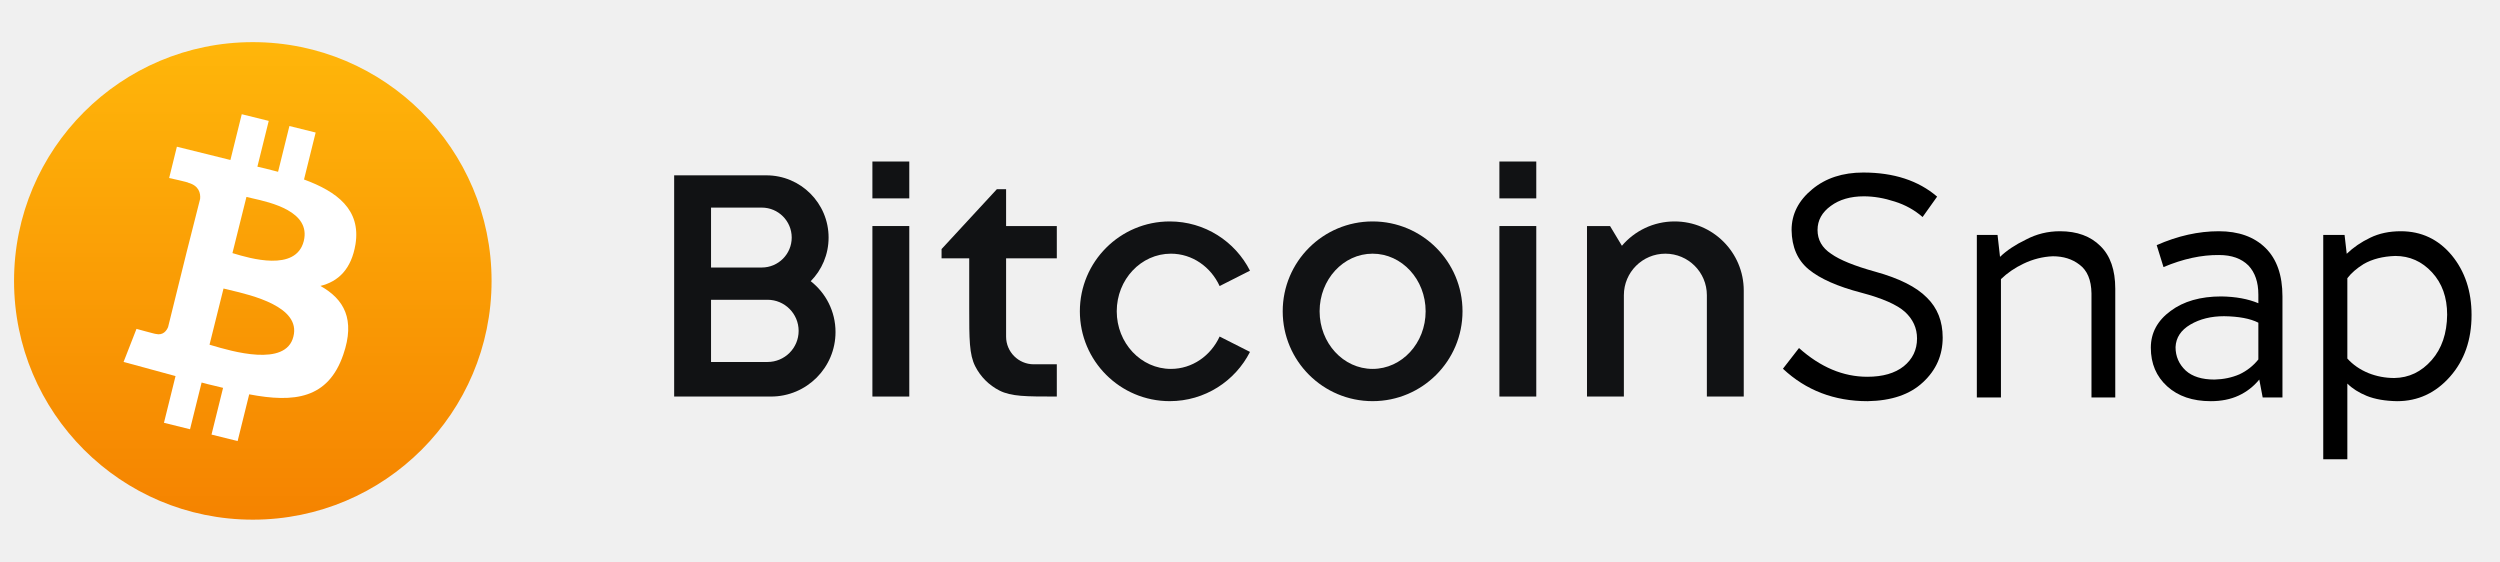
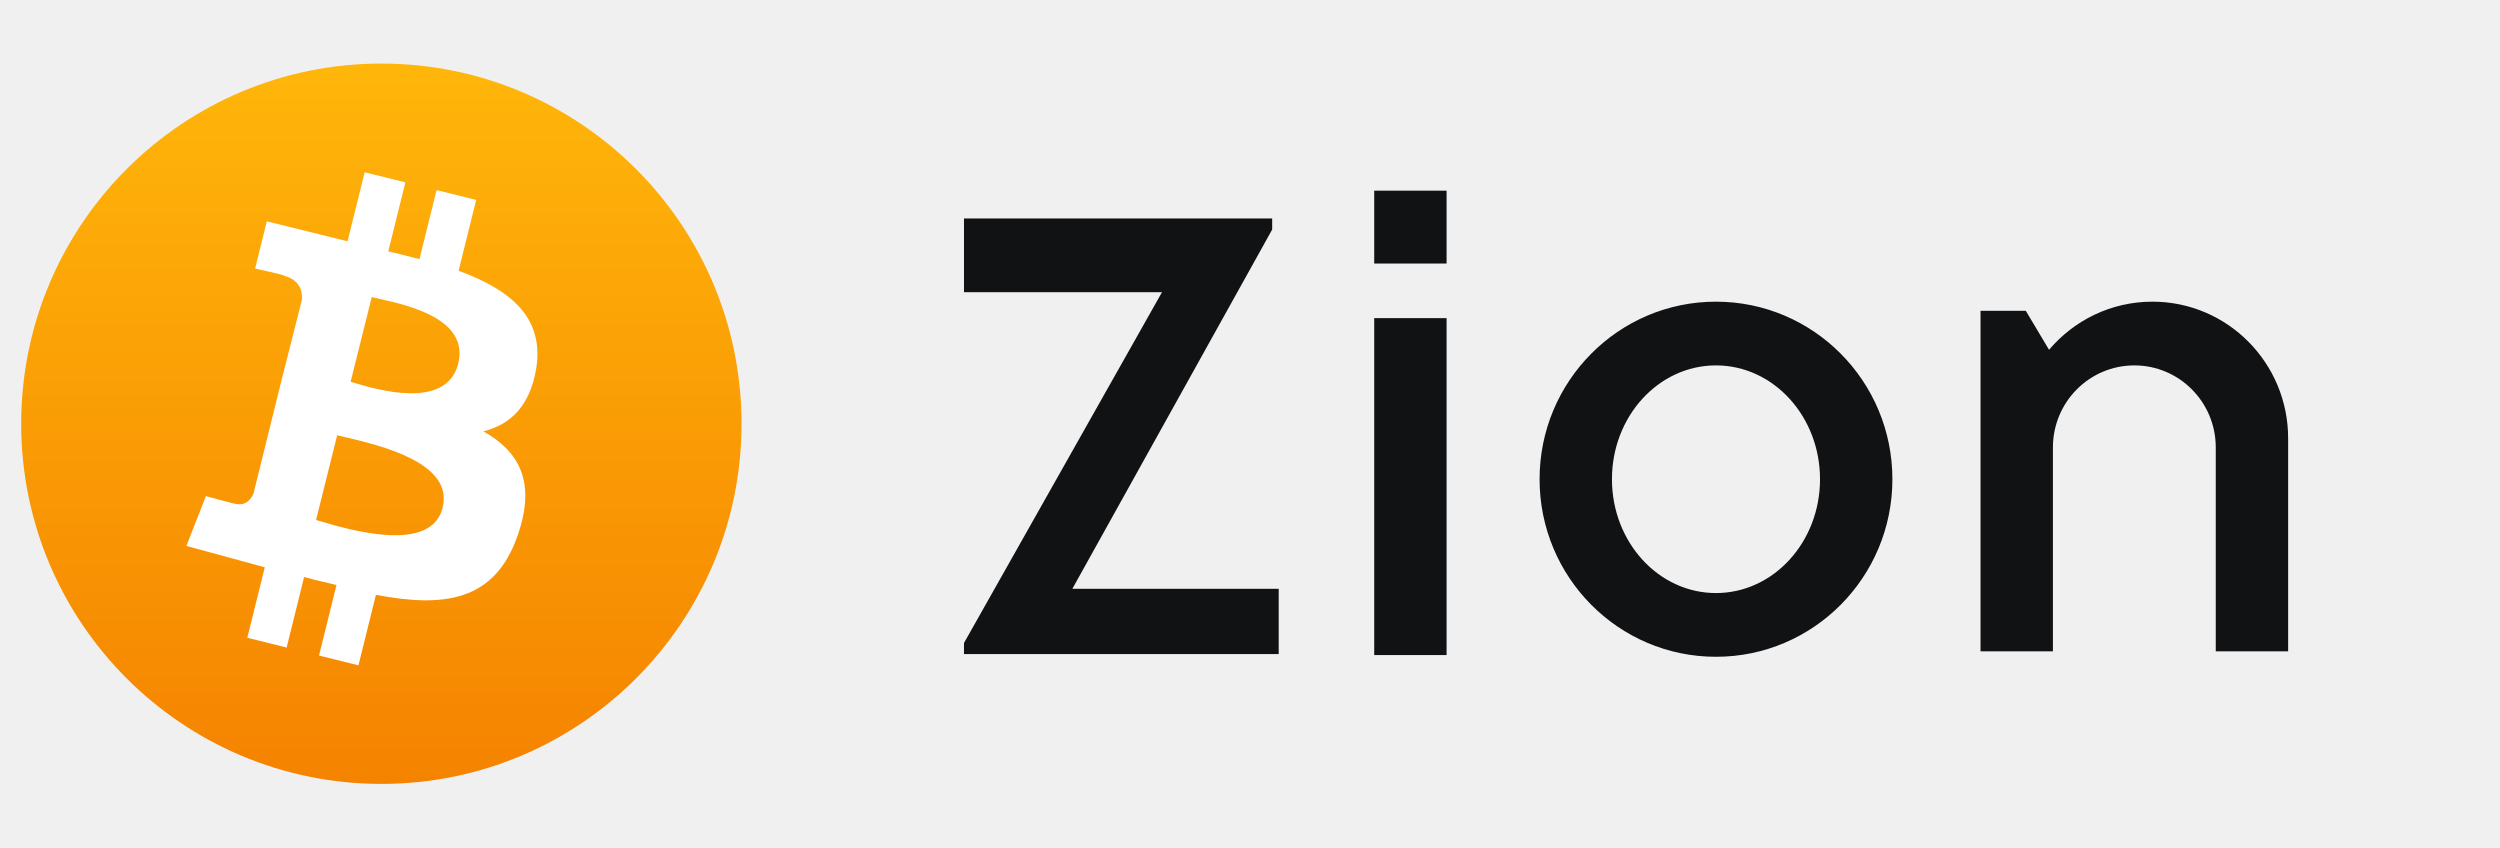
- <svg xmlns="http://www.w3.org/2000/svg" width="178" height="40" viewBox="0 0 178 40" fill="none">
-   <path d="M18 37C27.389 37 35 29.389 35 20C35 10.611 27.389 3 18 3C8.611 3 1 10.611 1 20C1 29.389 8.611 37 18 37Z" fill="url(#paint0_linear_658_5820)" />
-   <path fill-rule="evenodd" clip-rule="evenodd" d="M21.646 12.78C24.003 13.645 25.701 14.926 25.312 17.385C25.017 19.175 24.079 20.049 22.812 20.358C24.499 21.302 25.31 22.735 24.442 25.248C23.362 28.401 20.945 28.687 17.743 28.076L16.919 31.403L15.059 30.942L15.883 27.615C15.68 27.561 15.467 27.511 15.248 27.46C14.956 27.392 14.654 27.322 14.355 27.236L13.53 30.563L11.674 30.103L12.498 26.776L8.799 25.769L9.718 23.416C9.718 23.416 11.114 23.8 11.093 23.776C11.611 23.902 11.864 23.54 11.968 23.287L13.288 17.953L14.248 14.163C14.29 13.753 14.161 13.217 13.405 13.013C13.456 12.983 12.043 12.675 12.043 12.675L12.594 10.446L16.406 11.391L17.213 8.132L19.134 8.608L18.326 11.867C18.7 11.948 19.065 12.042 19.434 12.138L19.434 12.138C19.555 12.169 19.676 12.2 19.799 12.232L20.606 8.973L22.475 9.436L21.646 12.78ZM16.55 18.02C16.579 18.029 16.61 18.038 16.643 18.048C17.76 18.384 21.072 19.379 21.629 17.163C22.149 15.057 19.28 14.414 17.947 14.115C17.789 14.079 17.653 14.049 17.547 14.021L16.55 18.02ZM15.08 24.59C15.021 24.573 14.967 24.557 14.918 24.542L15.915 20.543C16.033 20.574 16.182 20.609 16.354 20.649C17.926 21.019 21.436 21.843 20.89 23.962C20.361 26.161 16.456 25 15.08 24.59Z" fill="white" />
-   <path d="M64.741 11.5H62.115V14.125H64.741V11.5Z" fill="#111214" />
-   <path d="M64.741 16.094H62.115V28.234H64.741V16.094Z" fill="#111214" />
-   <path fill-rule="evenodd" clip-rule="evenodd" d="M48 12.484H54.567C57.013 12.484 58.996 14.468 58.996 16.914C58.996 18.125 58.511 19.221 57.724 20.021C58.798 20.862 59.489 22.171 59.489 23.641C59.489 26.178 57.432 28.234 54.895 28.234H48V12.484ZM50.626 19.047H54.238C55.416 19.047 56.37 18.092 56.37 16.914C56.37 15.736 55.416 14.781 54.238 14.781H50.626V19.047ZM50.626 21.344V25.773H54.648C55.871 25.773 56.863 24.782 56.863 23.559C56.863 22.335 55.871 21.344 54.648 21.344H50.626Z" fill="#111214" />
-   <path d="M106.757 11.5H109.383V14.125H106.757V11.5Z" fill="#111214" />
-   <path d="M106.757 16.094H109.383V28.234H106.757V16.094Z" fill="#111214" />
-   <path d="M70.978 13.469L67.039 17.734V18.391H69.008V21.934C69.008 24.14 69.008 25.242 69.438 26.084C69.815 26.825 70.418 27.428 71.159 27.805C72.002 28.234 73.039 28.234 75.245 28.234V25.938H73.603C72.516 25.938 71.634 25.056 71.634 23.969V18.391H75.245V16.094H71.634L71.634 13.469H70.978Z" fill="#111214" />
-   <path d="M86.837 20.367L88.999 19.272C87.942 17.192 85.781 15.766 83.287 15.766C79.752 15.766 76.886 18.63 76.886 22.164C76.886 25.698 79.752 28.562 83.287 28.562C85.781 28.562 87.942 27.137 88.999 25.056L86.837 23.961C86.211 25.326 84.893 26.266 83.369 26.266C81.239 26.266 79.512 24.429 79.512 22.164C79.512 19.899 81.239 18.062 83.369 18.062C84.893 18.062 86.211 19.002 86.837 20.367Z" fill="#111214" />
-   <path fill-rule="evenodd" clip-rule="evenodd" d="M97.73 28.562C101.266 28.562 104.131 25.698 104.131 22.164C104.131 18.63 101.266 15.766 97.73 15.766C94.195 15.766 91.329 18.63 91.329 22.164C91.329 25.698 94.195 28.562 97.73 28.562ZM97.73 26.266C99.815 26.266 101.505 24.429 101.505 22.164C101.505 19.899 99.815 18.062 97.73 18.062C95.646 18.062 93.956 19.899 93.956 22.164C93.956 24.429 95.646 26.266 97.73 26.266Z" fill="#111214" />
-   <path d="M119.231 15.766C117.728 15.766 116.383 16.439 115.48 17.5L114.635 16.094H112.994V28.234H115.62V21.017C115.62 19.385 116.943 18.062 118.574 18.062C120.206 18.062 121.529 19.385 121.529 21.017V28.234H124.155V20.689C124.155 17.97 121.95 15.766 119.231 15.766Z" fill="#111214" />
-   <path d="M126.945 26.254L128.089 24.78C129.615 26.144 131.235 26.826 132.951 26.826C134.051 26.826 134.917 26.577 135.547 26.078C136.178 25.565 136.493 24.905 136.493 24.098C136.493 23.365 136.207 22.734 135.635 22.206C135.063 21.693 134.029 21.238 132.533 20.842C130.847 20.402 129.6 19.852 128.793 19.192C127.987 18.532 127.576 17.593 127.561 16.376C127.561 15.247 128.053 14.279 129.035 13.472C129.989 12.68 131.199 12.284 132.665 12.284C134.836 12.284 136.589 12.856 137.923 14L136.889 15.452C136.317 14.954 135.657 14.587 134.909 14.352C134.147 14.103 133.413 13.978 132.709 13.978C131.756 13.978 130.971 14.206 130.355 14.66C129.725 15.115 129.409 15.687 129.409 16.376C129.409 17.08 129.732 17.645 130.377 18.07C130.993 18.51 132.042 18.936 133.523 19.346C135.225 19.816 136.449 20.431 137.197 21.194C137.945 21.927 138.319 22.873 138.319 24.032C138.319 25.294 137.85 26.357 136.911 27.222C135.987 28.087 134.675 28.535 132.973 28.564C130.597 28.564 128.588 27.794 126.945 26.254Z" fill="black" />
-   <path d="M146.669 16.464C147.887 16.464 148.847 16.816 149.551 17.52C150.255 18.209 150.607 19.221 150.607 20.556V28.3H148.913V20.886C148.899 19.933 148.613 19.251 148.055 18.84C147.542 18.444 146.911 18.246 146.163 18.246C145.445 18.276 144.748 18.451 144.073 18.774C143.457 19.067 142.922 19.434 142.467 19.874V28.3H140.751V16.728H142.225L142.401 18.29C142.871 17.835 143.487 17.425 144.249 17.058C144.997 16.662 145.804 16.464 146.669 16.464Z" fill="black" />
-   <path d="M157.979 16.464C159.387 16.464 160.494 16.86 161.301 17.652C162.108 18.444 162.511 19.596 162.511 21.106V28.3H161.103L160.861 27.024C160.45 27.523 159.959 27.904 159.387 28.168C158.815 28.432 158.155 28.564 157.407 28.564C156.116 28.564 155.082 28.212 154.305 27.508C153.528 26.804 153.139 25.887 153.139 24.758C153.139 23.702 153.608 22.829 154.547 22.14C155.471 21.451 156.674 21.106 158.155 21.106C159.182 21.121 160.062 21.282 160.795 21.59C160.795 21.399 160.795 21.194 160.795 20.974C160.795 20.094 160.56 19.405 160.091 18.906C159.592 18.407 158.896 18.158 158.001 18.158C156.754 18.143 155.434 18.43 154.041 19.016L153.557 17.454C155.053 16.794 156.527 16.464 157.979 16.464ZM157.671 27.024C158.316 27.009 158.91 26.885 159.453 26.65C159.981 26.401 160.428 26.049 160.795 25.594V22.976C160.223 22.683 159.409 22.529 158.353 22.514C157.429 22.514 156.63 22.712 155.955 23.108C155.28 23.504 154.928 24.04 154.899 24.714C154.899 25.374 155.141 25.931 155.625 26.386C156.094 26.811 156.776 27.024 157.671 27.024Z" fill="black" />
-   <path d="M170.937 16.464C172.404 16.464 173.614 17.036 174.567 18.18C175.506 19.324 175.975 20.739 175.975 22.426C175.975 24.201 175.462 25.668 174.435 26.826C173.409 27.985 172.155 28.564 170.673 28.564C169.823 28.549 169.104 28.425 168.517 28.19C167.945 27.956 167.483 27.662 167.131 27.31V32.7H165.415V16.728H166.933L167.087 18.07C167.557 17.616 168.114 17.234 168.759 16.926C169.39 16.618 170.116 16.464 170.937 16.464ZM170.475 26.914C171.517 26.899 172.404 26.474 173.137 25.638C173.856 24.817 174.223 23.739 174.237 22.404C174.237 21.172 173.878 20.168 173.159 19.39C172.441 18.613 171.568 18.224 170.541 18.224C169.661 18.253 168.913 18.444 168.297 18.796C167.799 19.104 167.41 19.442 167.131 19.808V25.528C167.527 25.968 168.026 26.313 168.627 26.562C169.214 26.797 169.83 26.914 170.475 26.914Z" fill="black" />
+ <svg xmlns="http://www.w3.org/2000/svg" width="118" height="40" viewBox="0 0 118 40" fill="none">
+   <path d="M18 37C27.389 37 35 29.389 35 20C35 10.611 27.389 3 18 3C8.611 3 1 10.611 1 20C1 29.389 8.611 37 18 37Z" fill="url(#paint0_linear_55_755)" />
+   <path fill-rule="evenodd" clip-rule="evenodd" d="M21.646 12.78C24.003 13.645 25.701 14.926 25.311 17.385C25.017 19.174 24.079 20.049 22.812 20.358C24.498 21.302 25.31 22.735 24.442 25.248C23.362 28.401 20.945 28.686 17.743 28.076L16.919 31.403L15.058 30.942L15.882 27.615C15.68 27.561 15.467 27.511 15.248 27.46C14.956 27.392 14.653 27.322 14.354 27.236L13.53 30.563L11.673 30.103L12.498 26.776L8.798 25.768L9.718 23.416C9.718 23.416 11.114 23.8 11.092 23.776C11.61 23.902 11.864 23.54 11.967 23.287L13.287 17.953L14.248 14.162C14.289 13.753 14.161 13.216 13.404 13.013C13.456 12.982 12.042 12.675 12.042 12.675L12.593 10.446L16.405 11.39L17.213 8.132L19.134 8.608L18.326 11.866C18.7 11.948 19.064 12.042 19.433 12.137L19.433 12.137C19.555 12.169 19.676 12.2 19.798 12.231L20.606 8.972L22.474 9.436L21.646 12.78ZM16.549 18.02C16.578 18.029 16.61 18.038 16.643 18.048C17.759 18.384 21.071 19.379 21.629 17.163C22.148 15.057 19.279 14.413 17.946 14.114C17.789 14.079 17.653 14.049 17.546 14.021L16.549 18.02ZM15.08 24.59C15.021 24.572 14.967 24.556 14.918 24.542L15.915 20.543C16.033 20.574 16.182 20.609 16.354 20.649C17.925 21.018 21.435 21.843 20.89 23.961C20.36 26.161 16.456 24.999 15.08 24.59Z" fill="white" />
+   <path fill-rule="evenodd" clip-rule="evenodd" d="M64.863 9H68.279V12.438H64.863V9ZM64.863 15.017H68.279V30.918H64.863V15.017ZM60.355 27.792H50.614L60.047 10.834V10.31H45.5V13.792H54.846L45.5 30.349V30.873H60.355V27.792ZM96.715 16.511C97.89 15.121 99.64 14.239 101.595 14.239C105.132 14.239 108 17.126 108 20.688V30.742H104.584V21.117C104.584 18.98 102.863 17.247 100.741 17.247C98.618 17.247 96.898 18.98 96.898 21.117V30.742H93.481V14.669H95.617L96.715 16.511ZM89.321 22.619C89.321 27.248 85.593 31 80.994 31C76.396 31 72.668 27.248 72.668 22.619C72.668 17.991 76.396 14.239 80.994 14.239C85.593 14.239 89.321 17.991 89.321 22.619ZM85.905 22.619C85.905 25.586 83.707 27.992 80.994 27.992C78.282 27.992 76.084 25.586 76.084 22.619C76.084 19.653 78.282 17.247 80.994 17.247C83.707 17.247 85.905 19.653 85.905 22.619Z" fill="#111214" />
  <defs>
-     <linearGradient id="paint0_linear_658_5820" x1="18" y1="3" x2="18" y2="37" gradientUnits="userSpaceOnUse">
+     <linearGradient id="paint0_linear_55_755" x1="18" y1="3" x2="18" y2="37" gradientUnits="userSpaceOnUse">
      <stop stop-color="#FFB60A" />
      <stop offset="1" stop-color="#F58300" />
    </linearGradient>
  </defs>
</svg>
